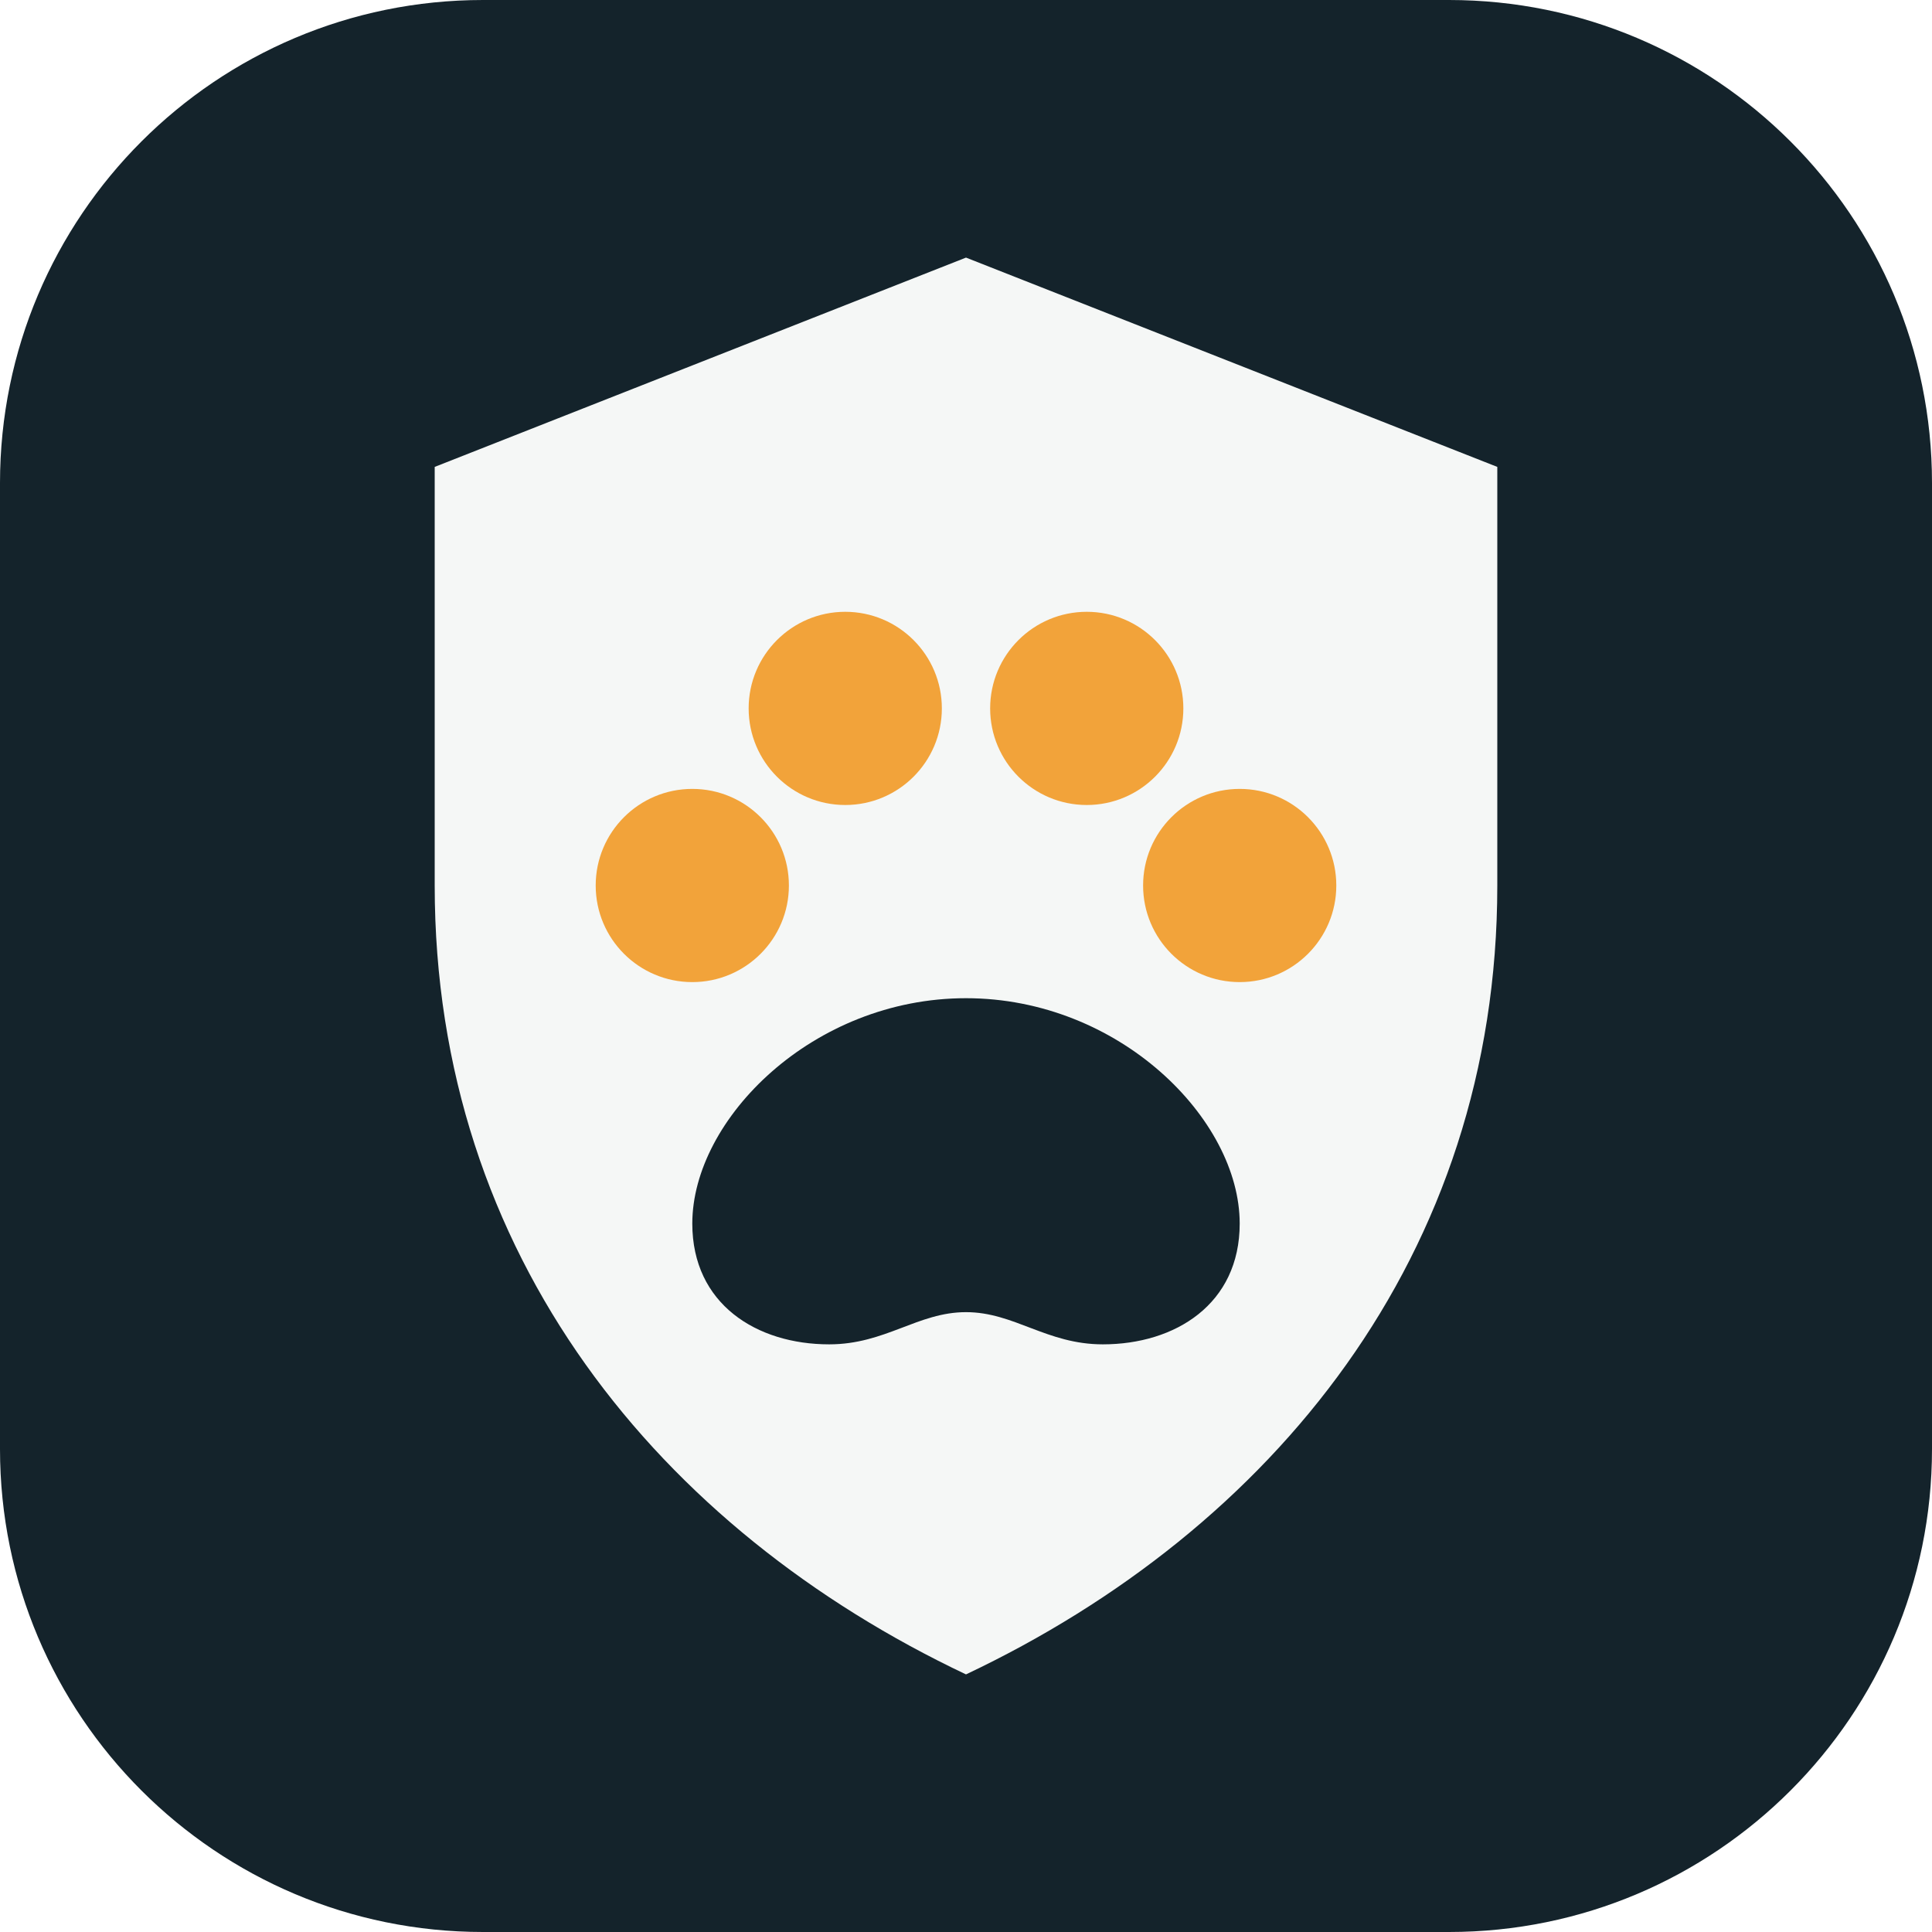
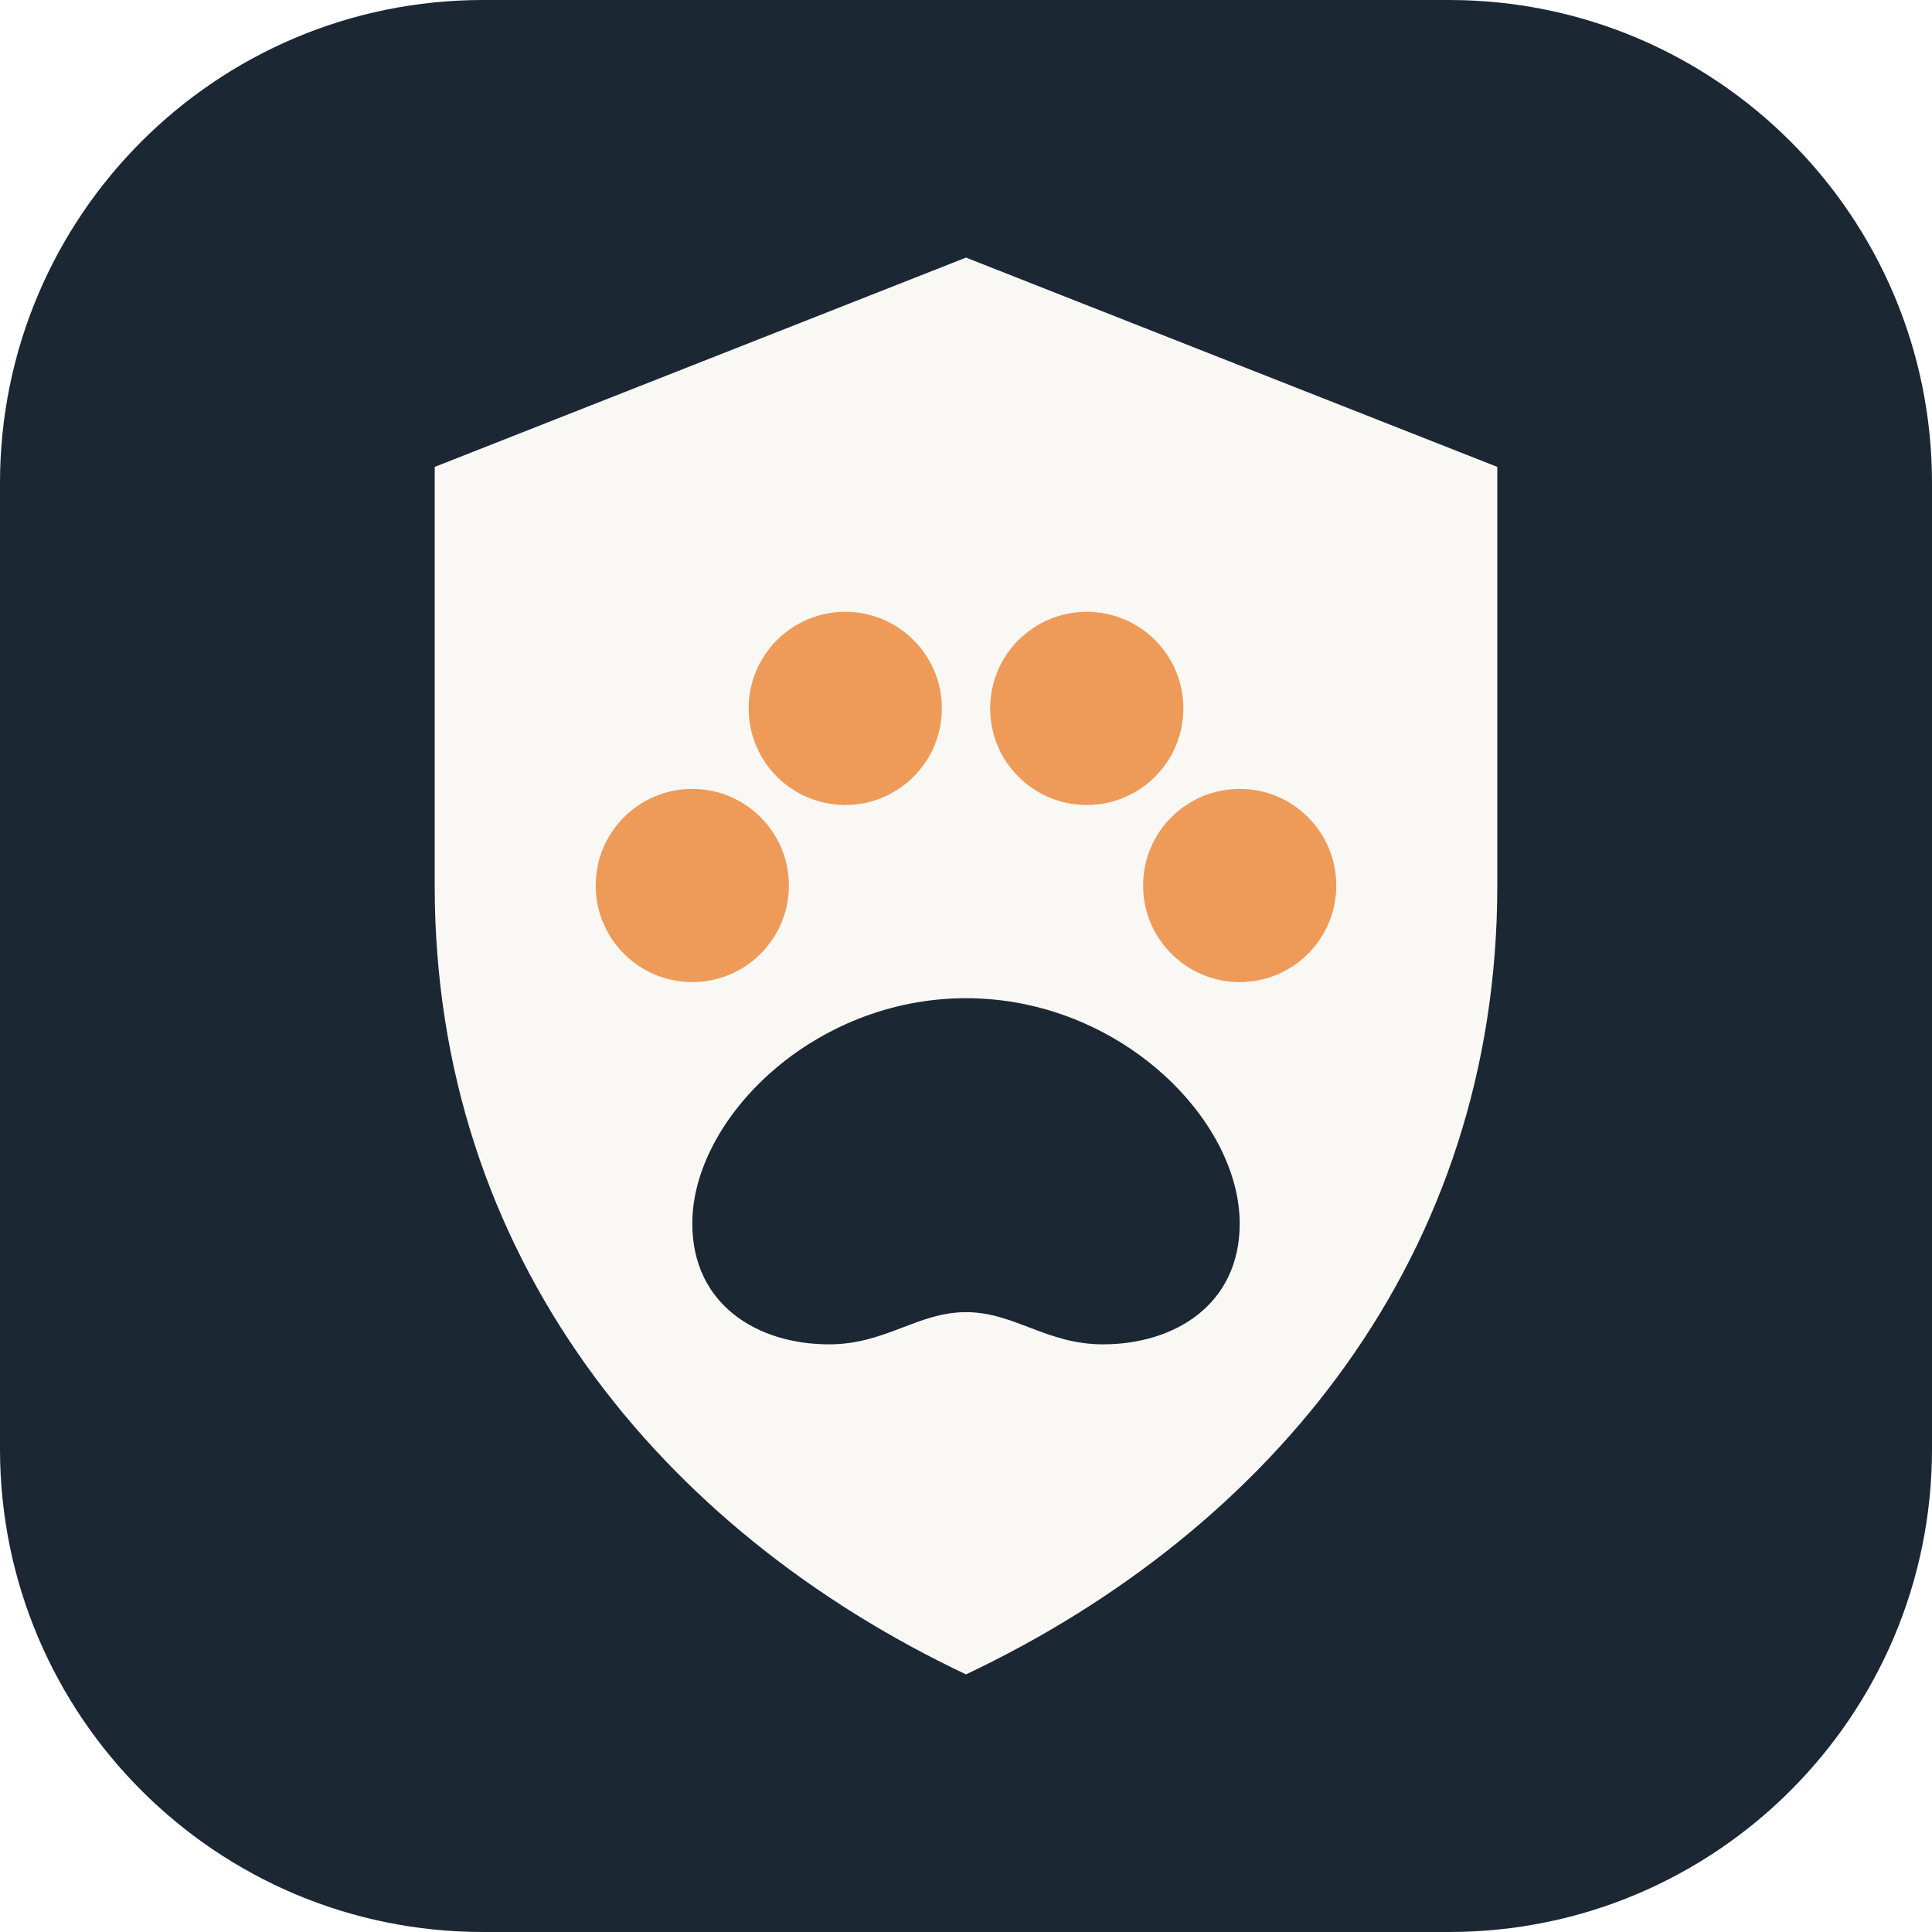
<svg xmlns="http://www.w3.org/2000/svg" width="120" height="120" viewBox="0 0 120 120">
-   <rect width="120" height="120" rx="30" fill="#14232B" />
-   <path d="M60 16 L93 29 V55 C93 78 79 95 60 104 C41 95 27 78 27 55 V29 Z" fill="#F5F7F6" />
-   <path d="M60 62c-9.5 0-17 7.5-17 14 0 5 4 7.5 8.5 7.5 3.5 0 5.5-2 8.5-2s5 2 8.5 2c4.5 0 8.5-2.5 8.5-7.5 0-6.5-7.5-14-17-14z" fill="#14232B" />
-   <circle cx="43" cy="55" r="6" fill="#F2A33A" />
-   <circle cx="52.5" cy="44" r="6" fill="#F2A33A" />
-   <circle cx="67.5" cy="44" r="6" fill="#F2A33A" />
-   <circle cx="77" cy="55" r="6" fill="#F2A33A" />
+   <rect width="120" height="120" rx="30" fill="#1B2733" />
+   <path d="M60 16 L93 29 V55 C93 78 79 95 60 104 C41 95 27 78 27 55 V29 Z" fill="#FAF8F5" />
+   <path d="M60 62c-9.5 0-17 7.5-17 14 0 5 4 7.5 8.5 7.5 3.5 0 5.5-2 8.5-2s5 2 8.5 2c4.5 0 8.5-2.5 8.5-7.5 0-6.5-7.5-14-17-14z" fill="#1B2733" />
+   <circle cx="43" cy="55" r="6" fill="#EE9B5A" />
+   <circle cx="52.5" cy="44" r="6" fill="#EE9B5A" />
+   <circle cx="67.5" cy="44" r="6" fill="#EE9B5A" />
+   <circle cx="77" cy="55" r="6" fill="#EE9B5A" />
</svg>
